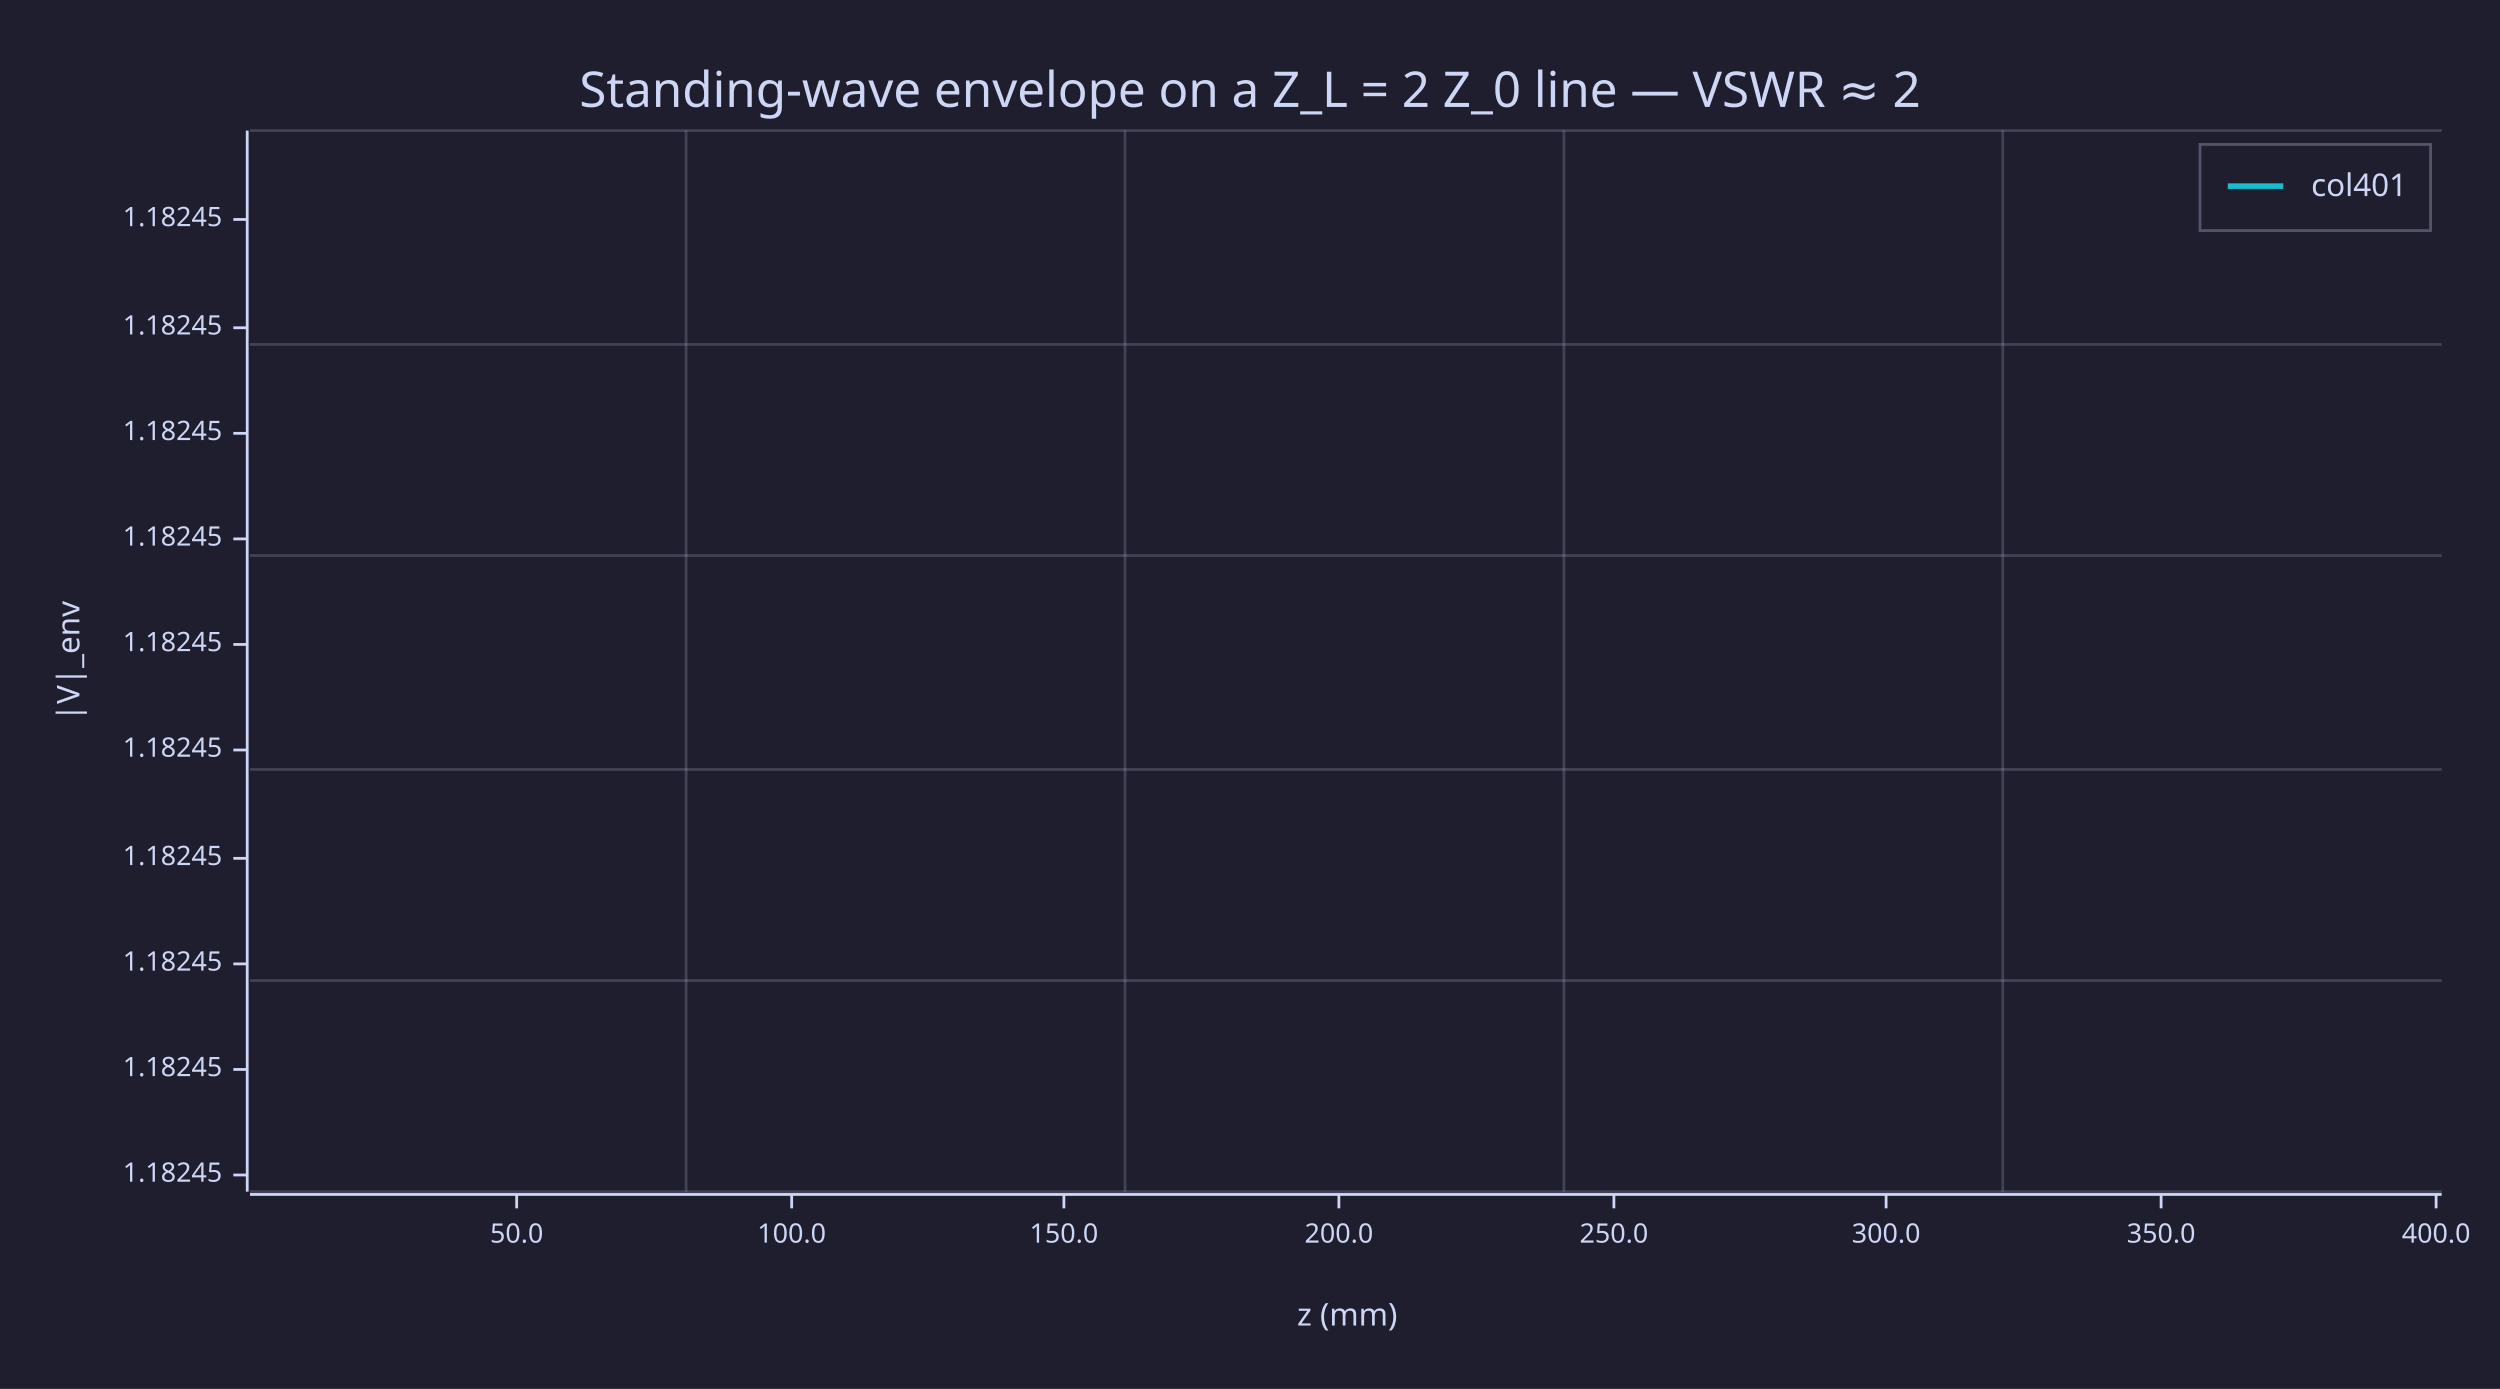
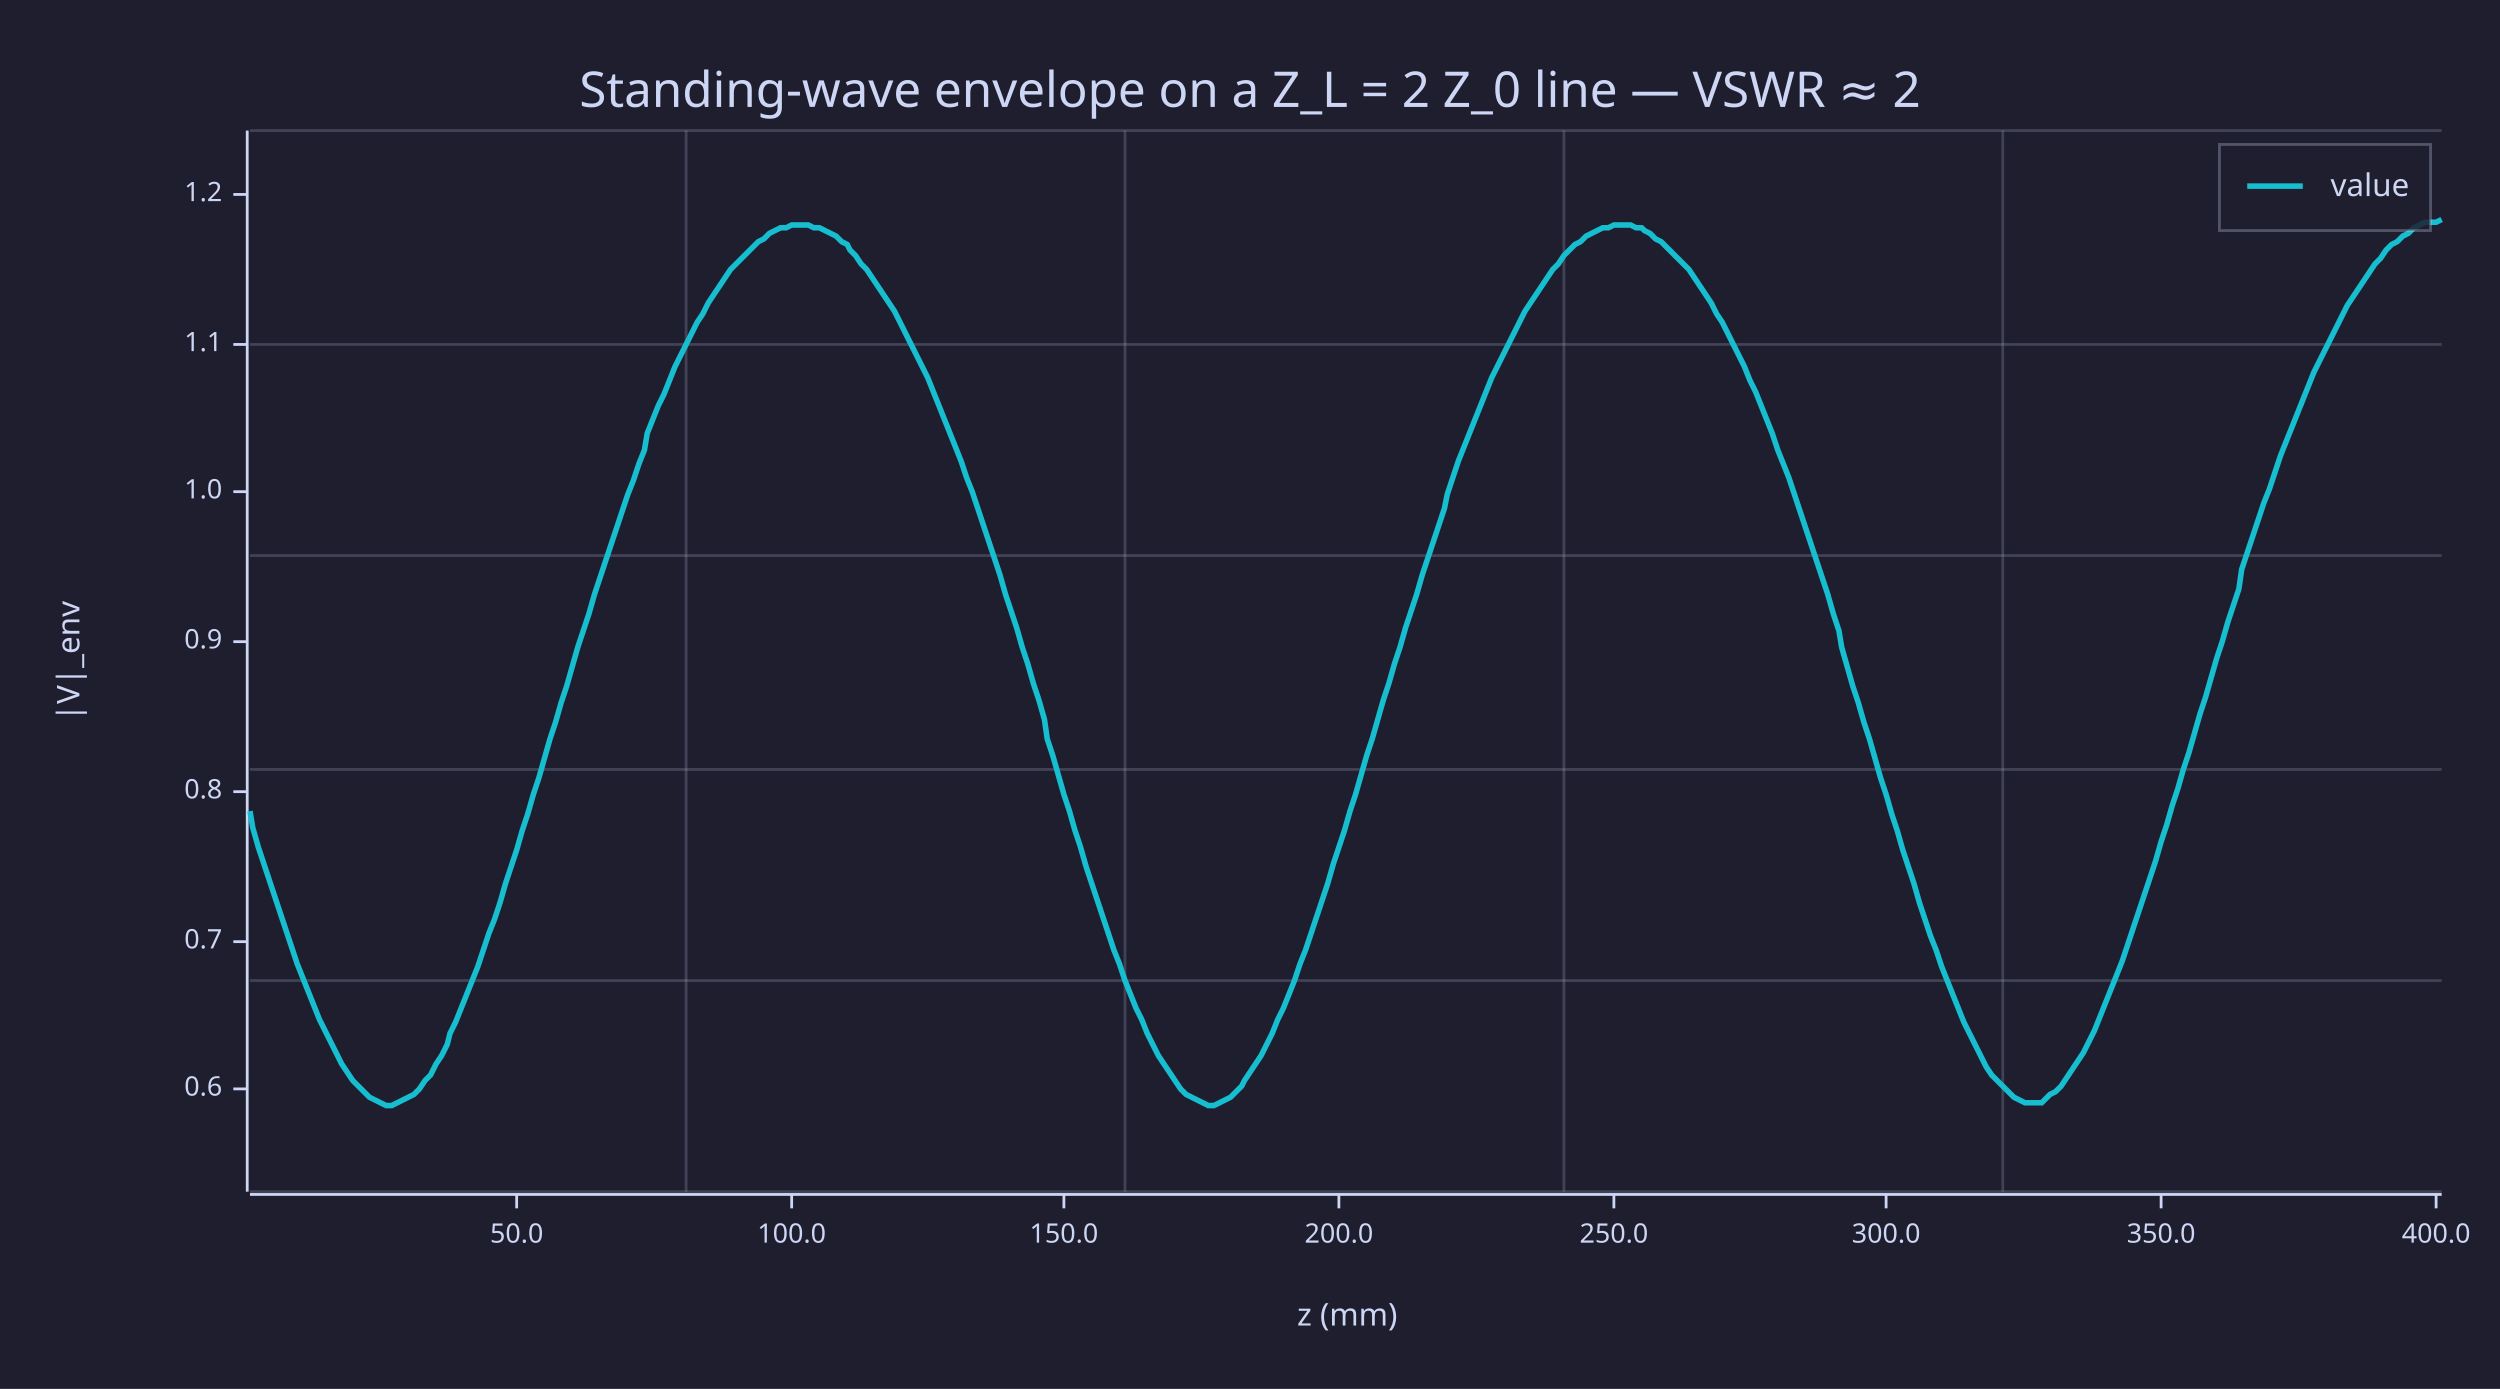
<svg xmlns="http://www.w3.org/2000/svg" width="900" height="500" viewBox="0 0 900 500">
  <rect x="0" y="0" width="900" height="500" opacity="1" fill="#1E1E2E" stroke="none" />
  <text x="450" y="25" dy="0.76em" text-anchor="middle" font-family="sans-serif" font-size="17.742" opacity="1" fill="#CDD6F4">
Standing-wave envelope on a Z_L = 2 Z_0 line — VSWR ≈ 2
</text>
  <text x="20" y="238" dy="0.76em" text-anchor="middle" font-family="sans-serif" font-size="11.29" opacity="1" fill="#CDD6F4" transform="rotate(270, 20, 238)">
|V|_env
</text>
  <text x="485" y="480" dy="-0.5ex" text-anchor="middle" font-family="sans-serif" font-size="11.29" opacity="1" fill="#CDD6F4">
z  (mm)
</text>
  <polyline fill="none" opacity="1" stroke="#CDD6F4" stroke-width="1" points="89,47 89,429 " />
-   <text x="80" y="423" dy="0.5ex" text-anchor="end" font-family="sans-serif" font-size="9.677" opacity="1" fill="#CDD6F4">
- 1.18245
+   <text x="80" y="392" dy="0.5ex" text-anchor="end" font-family="sans-serif" font-size="9.677" opacity="1" fill="#CDD6F4">
+ 0.6
</text>
-   <polyline fill="none" opacity="1" stroke="#CDD6F4" stroke-width="1" points="84,423 89,423 " />
-   <text x="80" y="385" dy="0.5ex" text-anchor="end" font-family="sans-serif" font-size="9.677" opacity="1" fill="#CDD6F4">
- 1.18245
+   <polyline fill="none" opacity="1" stroke="#CDD6F4" stroke-width="1" points="84,392 89,392 " />
+   <text x="80" y="339" dy="0.5ex" text-anchor="end" font-family="sans-serif" font-size="9.677" opacity="1" fill="#CDD6F4">
+ 0.7
</text>
-   <polyline fill="none" opacity="1" stroke="#CDD6F4" stroke-width="1" points="84,385 89,385 " />
-   <text x="80" y="347" dy="0.5ex" text-anchor="end" font-family="sans-serif" font-size="9.677" opacity="1" fill="#CDD6F4">
- 1.18245
+   <polyline fill="none" opacity="1" stroke="#CDD6F4" stroke-width="1" points="84,339 89,339 " />
+   <text x="80" y="285" dy="0.5ex" text-anchor="end" font-family="sans-serif" font-size="9.677" opacity="1" fill="#CDD6F4">
+ 0.8
</text>
-   <polyline fill="none" opacity="1" stroke="#CDD6F4" stroke-width="1" points="84,347 89,347 " />
-   <text x="80" y="309" dy="0.5ex" text-anchor="end" font-family="sans-serif" font-size="9.677" opacity="1" fill="#CDD6F4">
- 1.18245
+   <polyline fill="none" opacity="1" stroke="#CDD6F4" stroke-width="1" points="84,285 89,285 " />
+   <text x="80" y="231" dy="0.5ex" text-anchor="end" font-family="sans-serif" font-size="9.677" opacity="1" fill="#CDD6F4">
+ 0.9
</text>
-   <polyline fill="none" opacity="1" stroke="#CDD6F4" stroke-width="1" points="84,309 89,309 " />
-   <text x="80" y="270" dy="0.5ex" text-anchor="end" font-family="sans-serif" font-size="9.677" opacity="1" fill="#CDD6F4">
- 1.18245
+   <polyline fill="none" opacity="1" stroke="#CDD6F4" stroke-width="1" points="84,231 89,231 " />
+   <text x="80" y="177" dy="0.5ex" text-anchor="end" font-family="sans-serif" font-size="9.677" opacity="1" fill="#CDD6F4">
+ 1.0
</text>
-   <polyline fill="none" opacity="1" stroke="#CDD6F4" stroke-width="1" points="84,270 89,270 " />
-   <text x="80" y="232" dy="0.5ex" text-anchor="end" font-family="sans-serif" font-size="9.677" opacity="1" fill="#CDD6F4">
- 1.18245
+   <polyline fill="none" opacity="1" stroke="#CDD6F4" stroke-width="1" points="84,177 89,177 " />
+   <text x="80" y="124" dy="0.5ex" text-anchor="end" font-family="sans-serif" font-size="9.677" opacity="1" fill="#CDD6F4">
+ 1.1
</text>
-   <polyline fill="none" opacity="1" stroke="#CDD6F4" stroke-width="1" points="84,232 89,232 " />
-   <text x="80" y="194" dy="0.5ex" text-anchor="end" font-family="sans-serif" font-size="9.677" opacity="1" fill="#CDD6F4">
- 1.18245
+   <polyline fill="none" opacity="1" stroke="#CDD6F4" stroke-width="1" points="84,124 89,124 " />
+   <text x="80" y="70" dy="0.5ex" text-anchor="end" font-family="sans-serif" font-size="9.677" opacity="1" fill="#CDD6F4">
+ 1.2
</text>
-   <polyline fill="none" opacity="1" stroke="#CDD6F4" stroke-width="1" points="84,194 89,194 " />
-   <text x="80" y="156" dy="0.5ex" text-anchor="end" font-family="sans-serif" font-size="9.677" opacity="1" fill="#CDD6F4">
- 1.18245
- </text>
-   <polyline fill="none" opacity="1" stroke="#CDD6F4" stroke-width="1" points="84,156 89,156 " />
-   <text x="80" y="118" dy="0.5ex" text-anchor="end" font-family="sans-serif" font-size="9.677" opacity="1" fill="#CDD6F4">
- 1.18245
- </text>
-   <polyline fill="none" opacity="1" stroke="#CDD6F4" stroke-width="1" points="84,118 89,118 " />
-   <text x="80" y="79" dy="0.5ex" text-anchor="end" font-family="sans-serif" font-size="9.677" opacity="1" fill="#CDD6F4">
- 1.18245
- </text>
-   <polyline fill="none" opacity="1" stroke="#CDD6F4" stroke-width="1" points="84,79 89,79 " />
+   <polyline fill="none" opacity="1" stroke="#CDD6F4" stroke-width="1" points="84,70 89,70 " />
  <polyline fill="none" opacity="1" stroke="#CDD6F4" stroke-width="1" points="90,430 879,430 " />
  <text x="186" y="440" dy="0.76em" text-anchor="middle" font-family="sans-serif" font-size="9.677" opacity="1" fill="#CDD6F4">
50.0
</text>
  <polyline fill="none" opacity="1" stroke="#CDD6F4" stroke-width="1" points="186,430 186,435 " />
  <text x="285" y="440" dy="0.76em" text-anchor="middle" font-family="sans-serif" font-size="9.677" opacity="1" fill="#CDD6F4">
100.0
</text>
  <polyline fill="none" opacity="1" stroke="#CDD6F4" stroke-width="1" points="285,430 285,435 " />
  <text x="383" y="440" dy="0.76em" text-anchor="middle" font-family="sans-serif" font-size="9.677" opacity="1" fill="#CDD6F4">
150.0
</text>
  <polyline fill="none" opacity="1" stroke="#CDD6F4" stroke-width="1" points="383,430 383,435 " />
  <text x="482" y="440" dy="0.76em" text-anchor="middle" font-family="sans-serif" font-size="9.677" opacity="1" fill="#CDD6F4">
200.0
</text>
  <polyline fill="none" opacity="1" stroke="#CDD6F4" stroke-width="1" points="482,430 482,435 " />
  <text x="581" y="440" dy="0.76em" text-anchor="middle" font-family="sans-serif" font-size="9.677" opacity="1" fill="#CDD6F4">
250.0
</text>
  <polyline fill="none" opacity="1" stroke="#CDD6F4" stroke-width="1" points="581,430 581,435 " />
  <text x="679" y="440" dy="0.76em" text-anchor="middle" font-family="sans-serif" font-size="9.677" opacity="1" fill="#CDD6F4">
300.0
</text>
  <polyline fill="none" opacity="1" stroke="#CDD6F4" stroke-width="1" points="679,430 679,435 " />
  <text x="778" y="440" dy="0.76em" text-anchor="middle" font-family="sans-serif" font-size="9.677" opacity="1" fill="#CDD6F4">
350.0
</text>
  <polyline fill="none" opacity="1" stroke="#CDD6F4" stroke-width="1" points="778,430 778,435 " />
  <text x="877" y="440" dy="0.76em" text-anchor="middle" font-family="sans-serif" font-size="9.677" opacity="1" fill="#CDD6F4">
400.0
</text>
  <polyline fill="none" opacity="1" stroke="#CDD6F4" stroke-width="1" points="877,430 877,435 " />
  <polyline fill="none" opacity="0.3" stroke="#9696B4" stroke-width="1" points="90,429 879,429 " />
  <polyline fill="none" opacity="0.3" stroke="#9696B4" stroke-width="1" points="90,353 879,353 " />
  <polyline fill="none" opacity="0.3" stroke="#9696B4" stroke-width="1" points="90,277 879,277 " />
  <polyline fill="none" opacity="0.3" stroke="#9696B4" stroke-width="1" points="90,200 879,200 " />
  <polyline fill="none" opacity="0.3" stroke="#9696B4" stroke-width="1" points="90,124 879,124 " />
  <polyline fill="none" opacity="0.3" stroke="#9696B4" stroke-width="1" points="90,47 879,47 " />
  <polyline fill="none" opacity="0.3" stroke="#9696B4" stroke-width="1" points="247,429 247,47 " />
  <polyline fill="none" opacity="0.3" stroke="#9696B4" stroke-width="1" points="405,429 405,47 " />
  <polyline fill="none" opacity="0.3" stroke="#9696B4" stroke-width="1" points="563,429 563,47 " />
  <polyline fill="none" opacity="0.3" stroke="#9696B4" stroke-width="1" points="721,429 721,47 " />
-   <polyline fill="none" opacity="1" stroke="#17BECF" stroke-width="2" points="90,238 " />
-   <rect x="792" y="52" width="83" height="31" opacity="0.85" fill="#1E1E2E" stroke="none" />
-   <rect x="792" y="52" width="83" height="31" opacity="0.3" fill="none" stroke="#CDD6F4" />
-   <text x="832" y="62" dy="0.76em" text-anchor="start" font-family="sans-serif" font-size="11.29" opacity="1" fill="#CDD6F4">
- col401
+   <polyline fill="none" opacity="1" stroke="#17BECF" stroke-width="2" points="90,292 91,298 93,305 95,311 97,317 99,323 101,329 103,335 105,341 107,347 109,352 111,357 113,362 115,367 117,371 119,375 121,379 123,383 125,386 127,389 129,391 131,393 133,395 135,396 137,397 139,398 141,398 143,397 145,396 147,395 149,394 151,392 153,389 155,387 157,383 159,380 161,376 162,372 164,368 166,363 168,358 170,353 172,348 174,342 176,336 178,331 180,325 182,318 184,312 186,306 188,299 190,293 192,286 194,280 196,273 198,266 200,260 202,253 204,247 206,240 208,233 210,227 212,221 214,214 216,208 218,202 220,196 222,190 224,184 226,178 228,173 230,167 232,162 233,156 235,151 237,146 239,142 241,137 243,132 245,128 247,124 249,120 251,116 253,113 255,109 257,106 259,103 261,100 263,97 265,95 267,93 269,91 271,89 273,87 275,86 277,84 279,83 281,82 283,82 285,81 287,81 289,81 291,81 293,82 295,82 297,83 299,84 301,85 303,87 305,88 306,90 308,92 310,95 312,97 314,100 316,103 318,106 320,109 322,112 324,116 326,120 328,124 330,128 332,132 334,136 336,141 338,146 340,151 342,156 344,161 346,166 348,172 350,177 352,183 354,189 356,195 358,201 360,207 362,214 364,220 366,226 368,233 370,239 372,246 374,252 376,259 377,266 379,272 381,279 383,286 385,292 387,299 389,305 391,312 393,318 395,324 397,330 399,336 401,342 403,347 405,353 407,358 409,363 411,367 413,372 415,376 417,380 419,383 421,386 423,389 425,392 427,394 429,395 431,396 433,397 435,398 437,398 439,397 441,396 443,395 445,393 447,391 448,389 450,386 452,383 454,380 456,376 458,372 460,367 462,363 464,358 466,353 468,347 470,342 472,336 474,330 476,324 478,318 480,311 482,305 484,299 486,292 488,286 490,279 492,272 494,266 496,259 498,252 500,246 502,239 504,233 506,226 508,220 510,214 512,207 514,201 516,195 518,189 520,183 521,178 523,172 525,166 527,161 529,156 531,151 533,146 535,141 537,136 539,132 541,128 543,124 545,120 547,116 549,112 551,109 553,106 555,103 557,100 559,97 561,95 563,92 565,90 567,88 569,87 571,85 573,84 575,83 577,82 579,82 581,81 583,81 585,81 587,81 589,82 591,82 592,83 594,84 596,86 598,87 600,89 602,91 604,93 606,95 608,97 610,100 612,103 614,106 616,109 618,113 620,116 622,120 624,124 626,128 628,132 630,137 632,141 634,146 636,151 638,156 640,162 642,167 644,172 646,178 648,184 650,190 652,196 654,202 656,208 658,214 660,221 662,227 663,233 665,240 667,247 669,253 671,260 673,266 675,273 677,280 679,286 681,293 683,299 685,306 687,312 689,318 691,325 693,331 695,337 697,342 699,348 701,353 703,358 705,363 707,368 709,372 711,376 713,380 715,384 717,387 719,389 721,391 723,393 725,395 727,396 729,397 731,397 733,397 735,397 736,396 738,394 740,393 742,391 744,388 746,385 748,382 750,379 752,375 754,371 756,366 758,361 760,356 762,351 764,346 766,340 768,334 770,328 772,322 774,316 776,310 778,303 780,297 782,290 784,284 786,277 788,271 790,264 792,257 794,251 796,244 798,237 800,231 802,224 804,218 806,212 807,205 809,199 811,193 813,187 815,181 817,176 819,170 821,164 823,159 825,154 827,149 829,144 831,139 833,134 835,130 837,126 839,122 841,118 843,114 845,110 847,107 849,104 851,101 853,98 855,95 857,93 859,90 861,88 863,87 865,85 867,84 869,82 871,81 873,80 875,80 877,80 879,79 " />
+   <rect x="799" y="52" width="76" height="31" opacity="0.85" fill="#1E1E2E" stroke="none" />
+   <rect x="799" y="52" width="76" height="31" opacity="0.3" fill="none" stroke="#CDD6F4" />
+   <text x="839" y="62" dy="0.76em" text-anchor="start" font-family="sans-serif" font-size="11.29" opacity="1" fill="#CDD6F4">
+ value
</text>
-   <polyline fill="none" opacity="1" stroke="#17BECF" stroke-width="2" points="802,67 822,67 " />
+   <polyline fill="none" opacity="1" stroke="#17BECF" stroke-width="2" points="809,67 829,67 " />
</svg>
